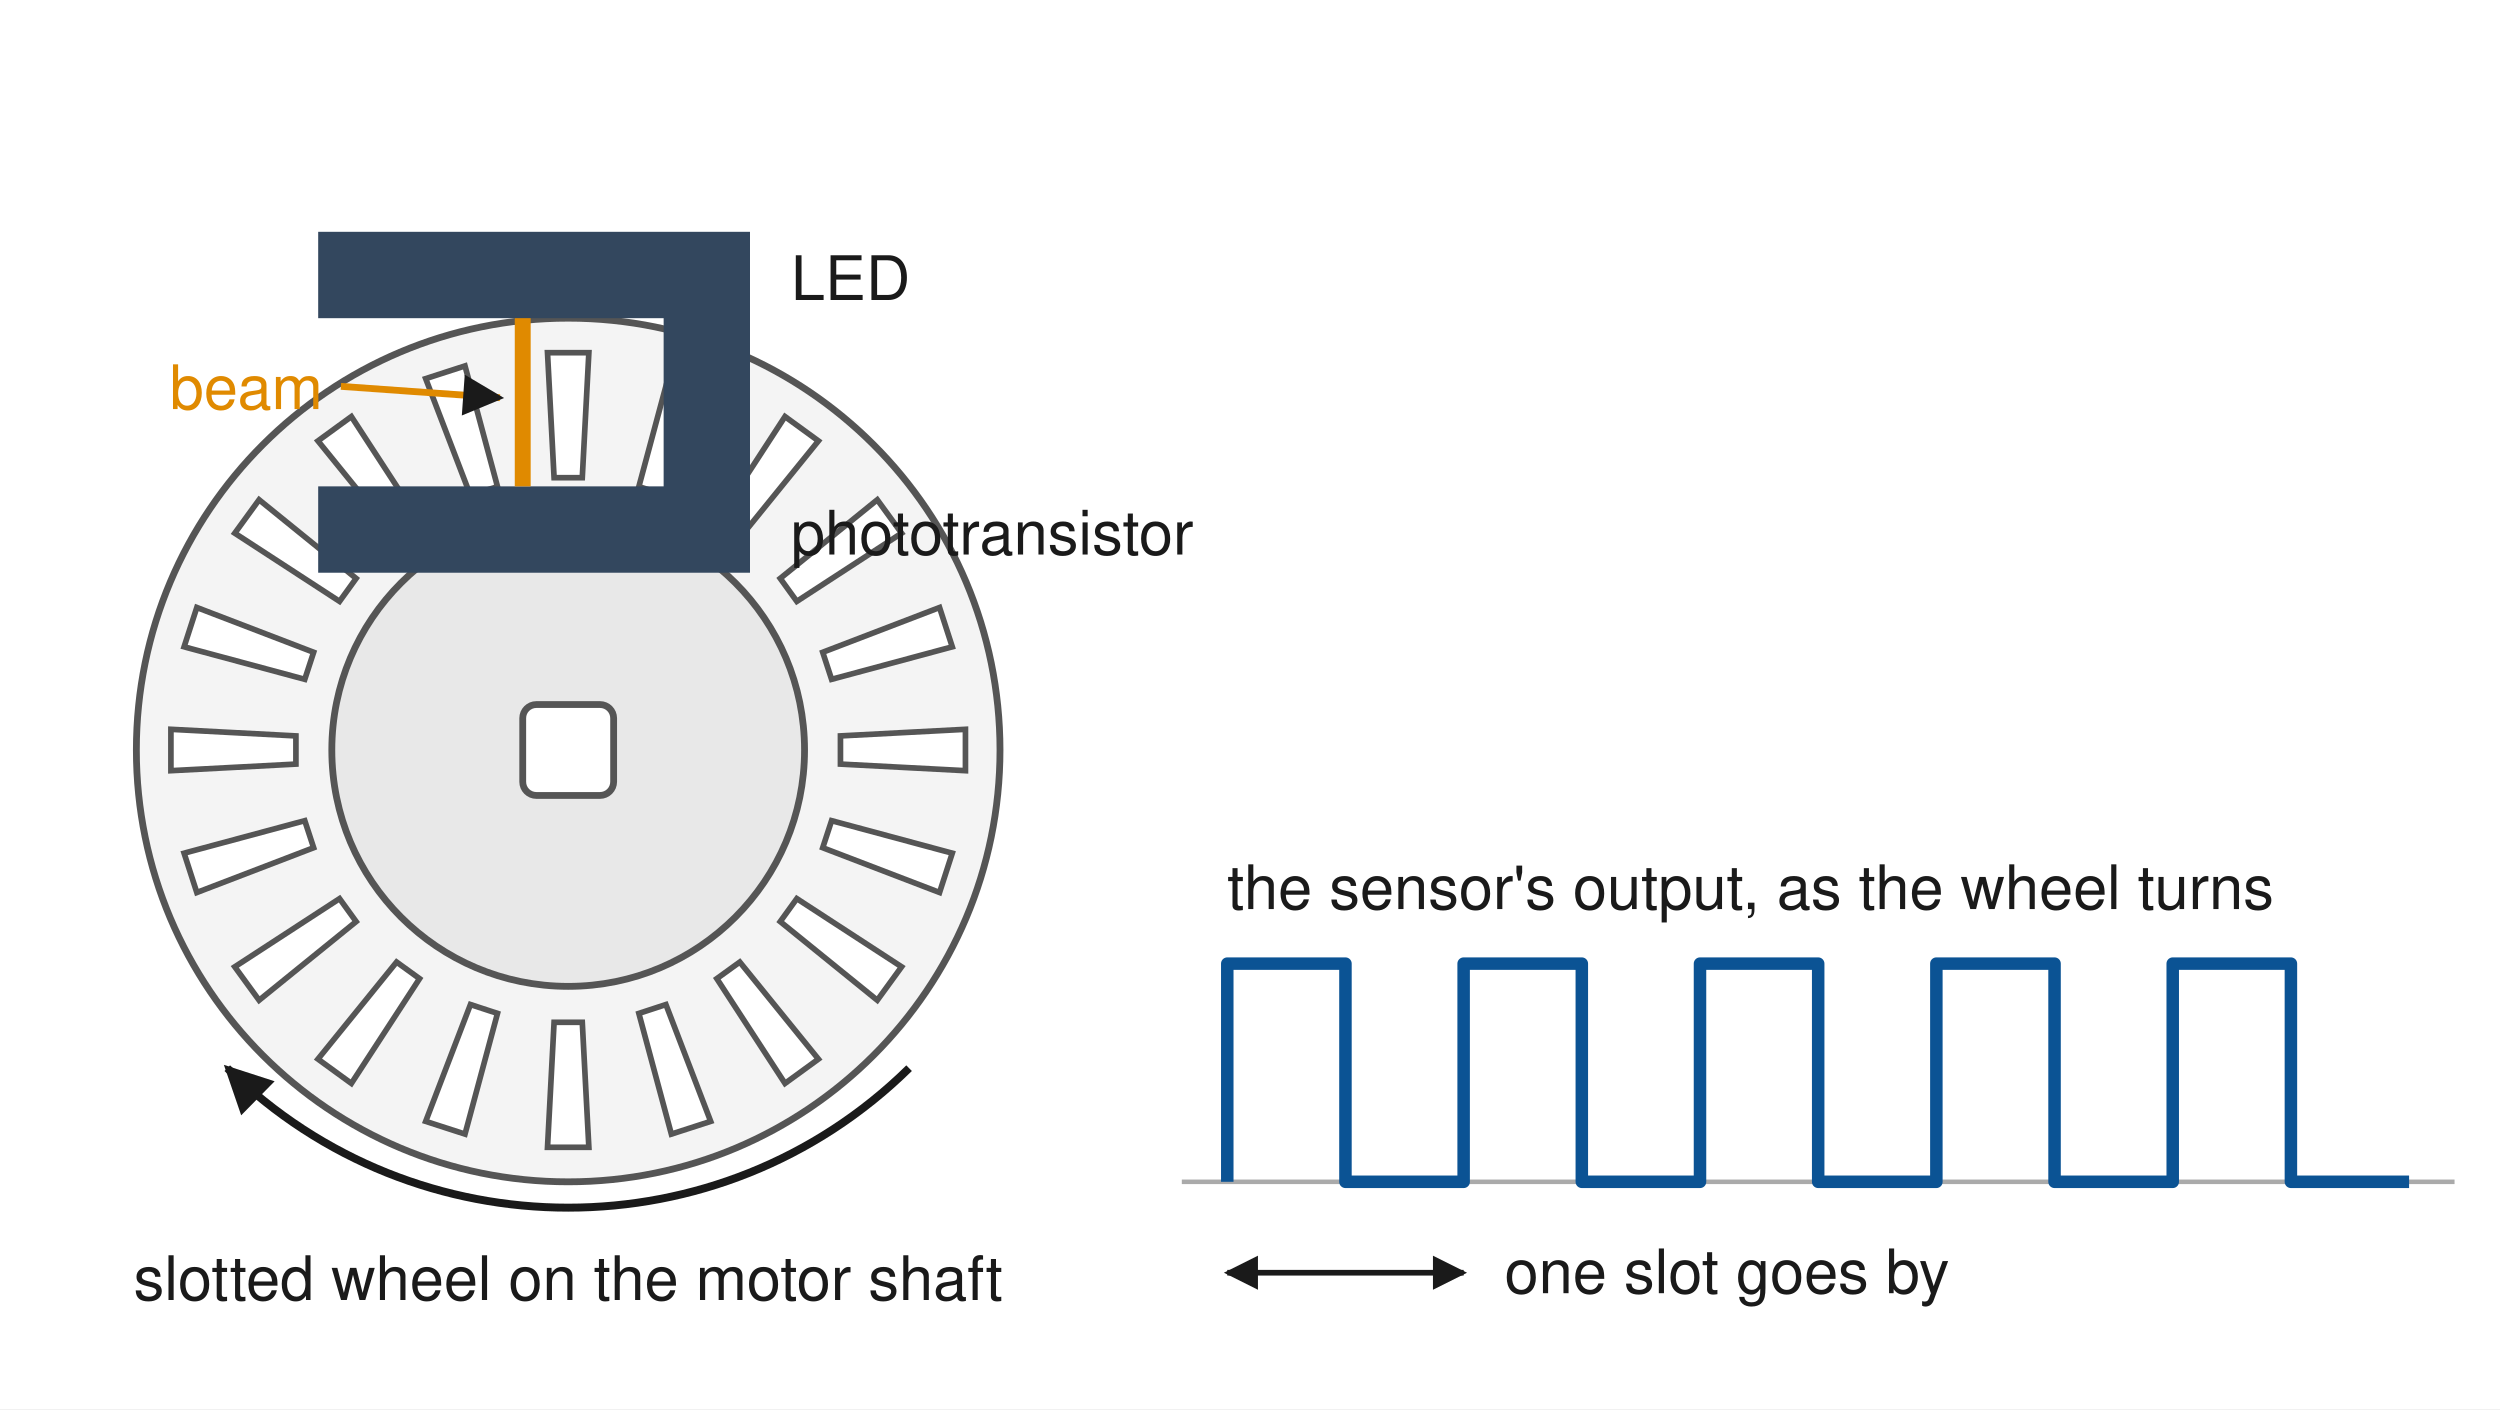
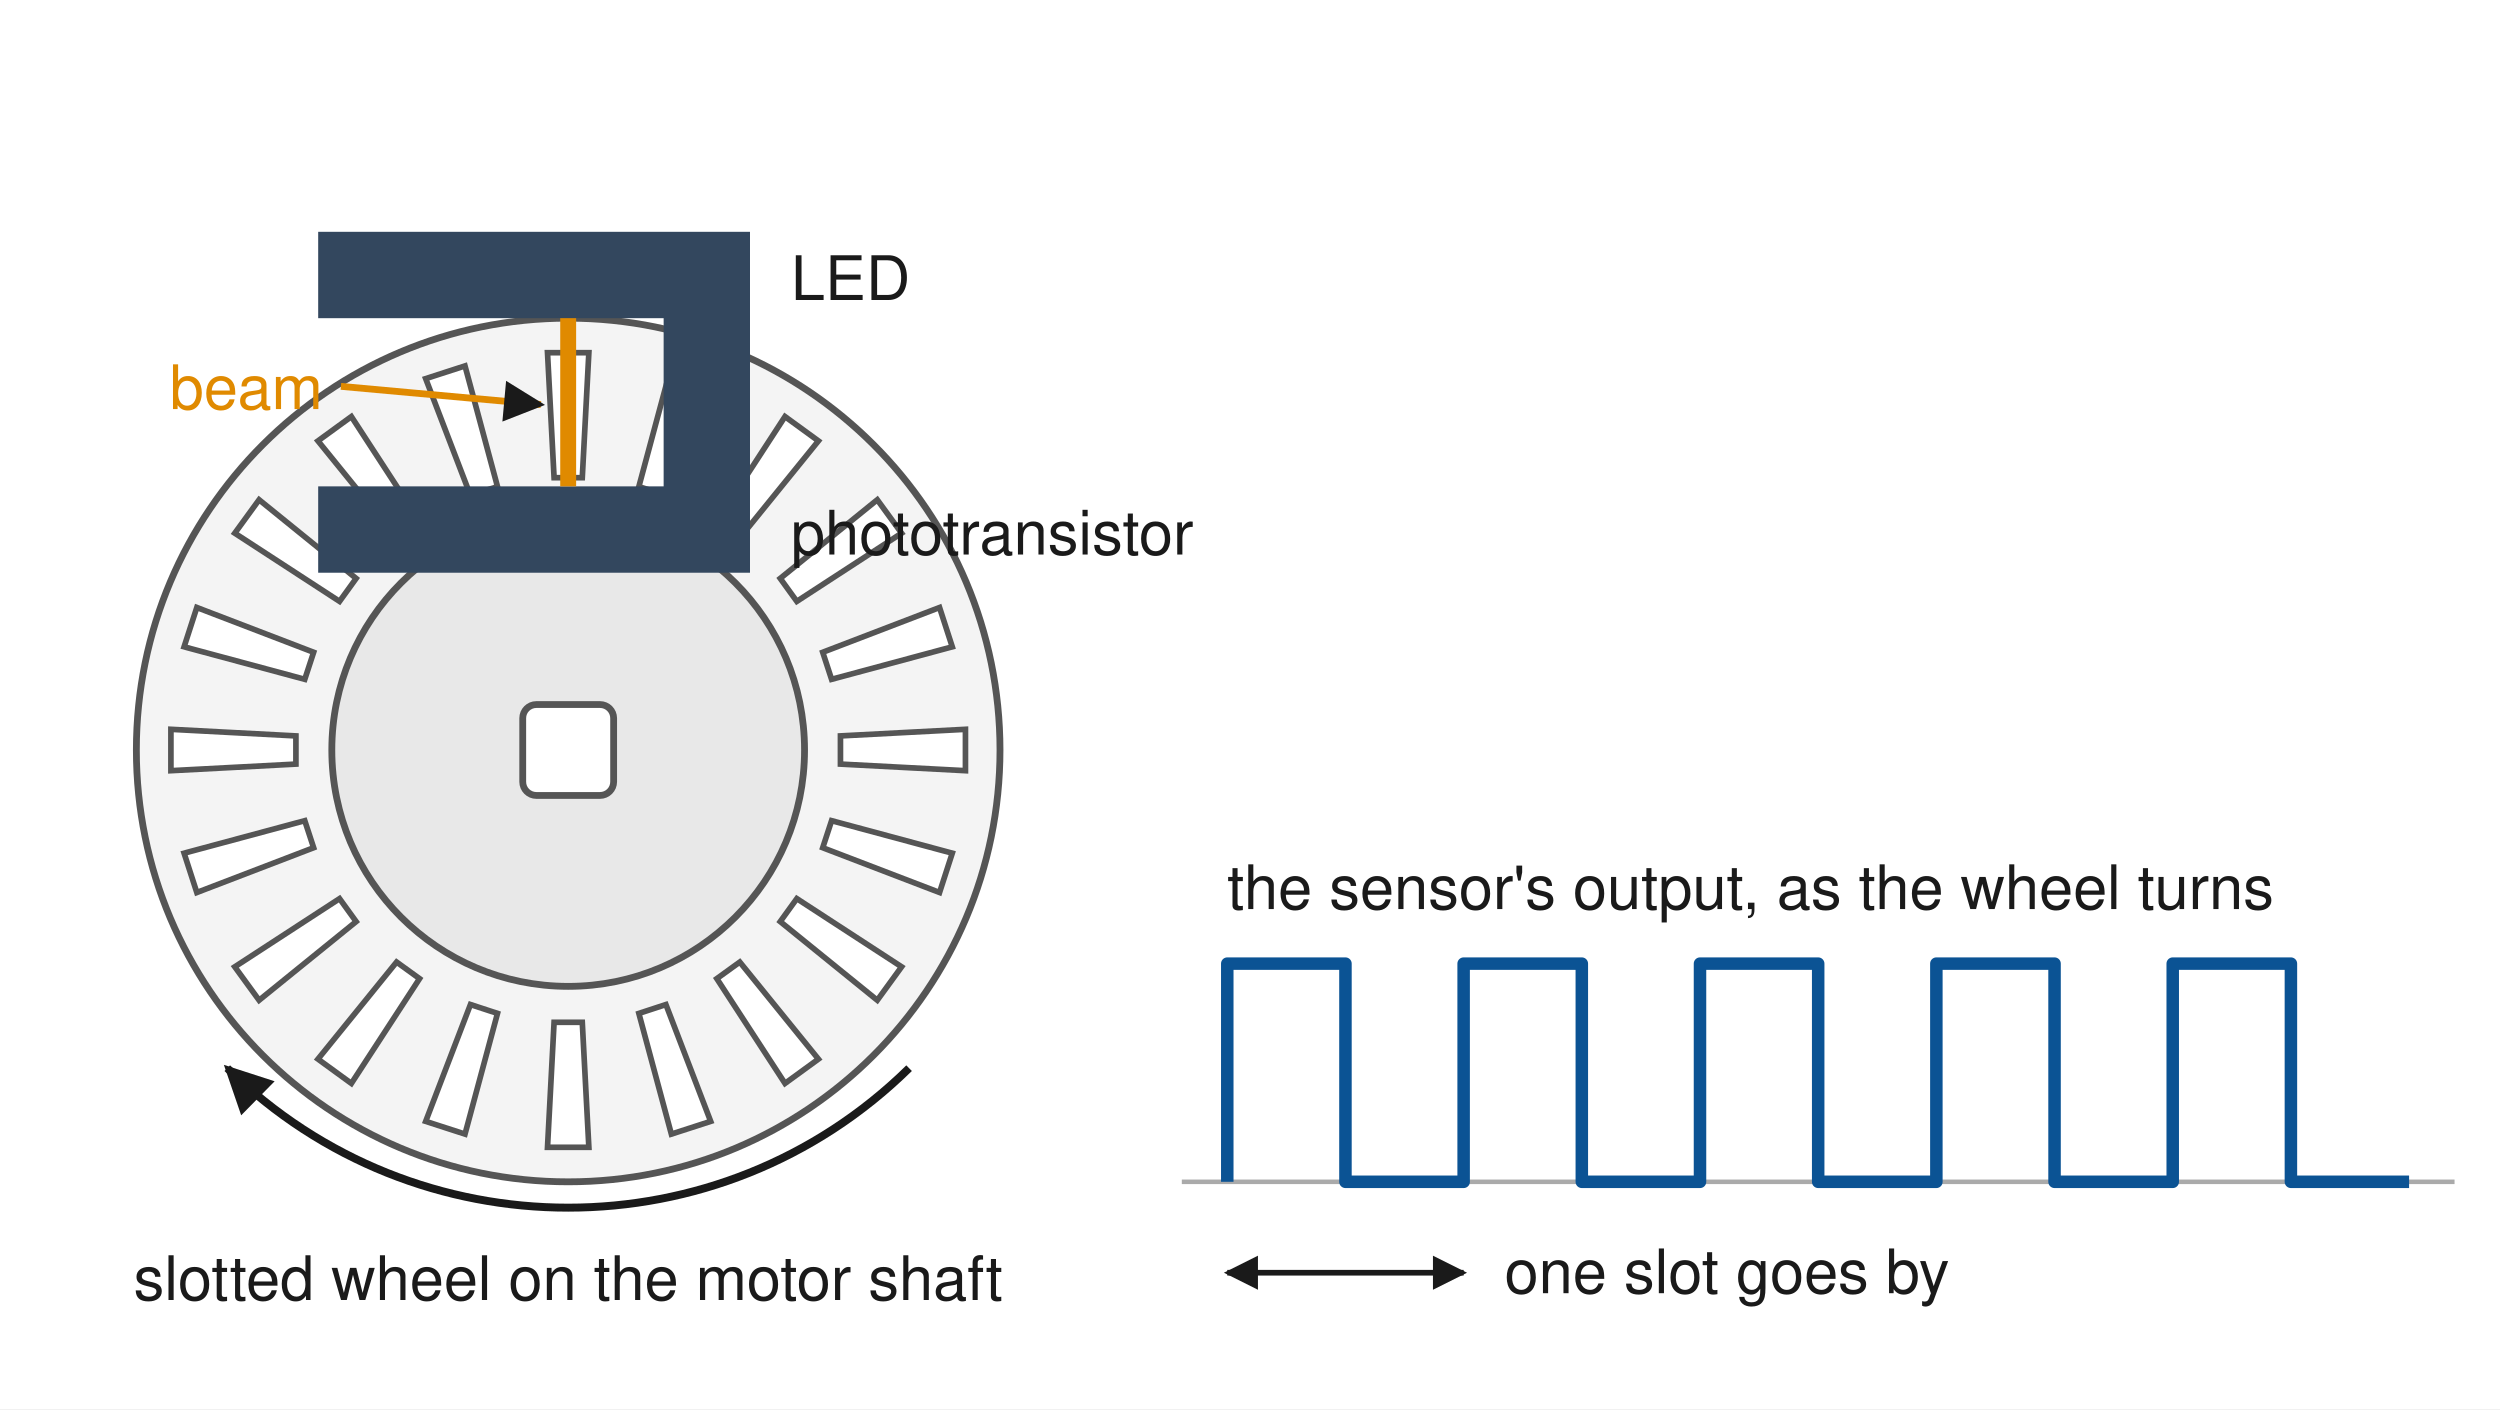
<svg xmlns="http://www.w3.org/2000/svg" viewBox="0 0 1100 620" width="1100" height="620">
  <defs>
    <marker id="ah" viewBox="0 0 10 10" refX="9" refY="5" markerWidth="6" markerHeight="6" orient="auto-start-reverse">
      <path d="M 0 0 L 10 5 L 0 10 z" fill="#1a1a1a" />
    </marker>
  </defs>
  <rect width="100%" height="100%" fill="#ffffff" />
  <g font-family="Helvetica, Arial, sans-serif" font-size="27" fill="#1a1a1a">
    <circle cx="250" cy="330" r="190" fill="#f4f4f4" stroke="#555555" stroke-width="3" />
    <circle cx="250" cy="330" r="104" fill="#e8e8e8" stroke="#555555" stroke-width="3" />
    <rect x="230" y="310" width="40" height="40" rx="6" fill="#ffffff" stroke="#555555" stroke-width="3" />
    <path d="M 240.9,155.2 L 259.1,155.2 L 256.2,210.2 L 243.8,210.2 Z" fill="#ffffff" stroke="#555555" stroke-width="2.5" />
    <path d="M 295.4,161.0 L 312.7,166.6 L 293.0,218.0 L 281.1,214.1 Z" fill="#ffffff" stroke="#555555" stroke-width="2.5" />
    <path d="M 345.4,183.3 L 360.1,194.0 L 325.5,236.7 L 315.4,229.4 Z" fill="#ffffff" stroke="#555555" stroke-width="2.5" />
    <path d="M 386.0,219.9 L 396.7,234.6 L 350.6,264.6 L 343.3,254.5 Z" fill="#ffffff" stroke="#555555" stroke-width="2.5" />
    <path d="M 413.4,267.3 L 419.0,284.6 L 365.9,298.9 L 362.0,287.0 Z" fill="#ffffff" stroke="#555555" stroke-width="2.5" />
    <path d="M 424.8,320.9 L 424.8,339.1 L 369.8,336.2 L 369.8,323.8 Z" fill="#ffffff" stroke="#555555" stroke-width="2.5" />
    <path d="M 419.0,375.4 L 413.4,392.7 L 362.0,373.0 L 365.9,361.1 Z" fill="#ffffff" stroke="#555555" stroke-width="2.5" />
    <path d="M 396.7,425.4 L 386.0,440.1 L 343.3,405.5 L 350.6,395.4 Z" fill="#ffffff" stroke="#555555" stroke-width="2.5" />
    <path d="M 360.1,466.0 L 345.4,476.7 L 315.4,430.6 L 325.5,423.3 Z" fill="#ffffff" stroke="#555555" stroke-width="2.5" />
    <path d="M 312.7,493.4 L 295.4,499.0 L 281.1,445.9 L 293.0,442.0 Z" fill="#ffffff" stroke="#555555" stroke-width="2.5" />
    <path d="M 259.1,504.8 L 240.9,504.8 L 243.8,449.8 L 256.2,449.8 Z" fill="#ffffff" stroke="#555555" stroke-width="2.5" />
    <path d="M 204.6,499.0 L 187.3,493.4 L 207.0,442.0 L 218.9,445.9 Z" fill="#ffffff" stroke="#555555" stroke-width="2.5" />
    <path d="M 154.6,476.7 L 139.9,466.0 L 174.5,423.3 L 184.6,430.6 Z" fill="#ffffff" stroke="#555555" stroke-width="2.5" />
    <path d="M 114.0,440.1 L 103.3,425.4 L 149.4,395.4 L 156.7,405.5 Z" fill="#ffffff" stroke="#555555" stroke-width="2.5" />
    <path d="M 86.6,392.7 L 81.0,375.4 L 134.1,361.1 L 138.0,373.0 Z" fill="#ffffff" stroke="#555555" stroke-width="2.5" />
    <path d="M 75.2,339.1 L 75.2,320.9 L 130.2,323.8 L 130.2,336.2 Z" fill="#ffffff" stroke="#555555" stroke-width="2.5" />
    <path d="M 81.0,284.6 L 86.6,267.3 L 138.0,287.0 L 134.1,298.9 Z" fill="#ffffff" stroke="#555555" stroke-width="2.5" />
    <path d="M 103.3,234.6 L 114.0,219.9 L 156.7,254.5 L 149.4,264.6 Z" fill="#ffffff" stroke="#555555" stroke-width="2.5" />
    <path d="M 139.9,194.0 L 154.6,183.3 L 184.6,229.4 L 174.5,236.7 Z" fill="#ffffff" stroke="#555555" stroke-width="2.5" />
    <path d="M 187.3,166.6 L 204.6,161.0 L 218.9,214.1 L 207.0,218.0 Z" fill="#ffffff" stroke="#555555" stroke-width="2.5" />
    <path d="M 400,470 A 214,214 0 0 1 100,470" fill="none" stroke="#1a1a1a" stroke-width="3.5" marker-end="url(#ah)" />
    <text x="250" y="572" text-anchor="middle">slotted wheel on the motor shaft</text>
    <path d="M 140,102 H 330 V 252 H 140 V 214 H 292 V 140 H 140 Z" fill="#33475e" />
-     <line x1="230" y1="140" x2="230" y2="214" stroke="#e08a00" stroke-width="7" />
+     <line x1="250" y1="140" x2="250" y2="214" stroke="#e08a00" stroke-width="7" />
    <text x="348" y="132">LED</text>
    <text x="348" y="244">phototransistor</text>
    <text x="142" y="180" text-anchor="end" fill="#e08a00">beam</text>
-     <line x1="150" y1="170" x2="220" y2="175" stroke="#e08a00" stroke-width="3" marker-end="url(#ah)" />
+     <line x1="150" y1="170" x2="238" y2="178" stroke="#e08a00" stroke-width="3" marker-end="url(#ah)" />
    <text x="540" y="400">the sensor's output, as the wheel turns</text>
    <line x1="520" y1="520" x2="1080" y2="520" stroke="#aaaaaa" stroke-width="2" />
    <path d="M 540.0,520.0 L 540.0,520.0 L 540.0,424.0 L 592.0,424.0 L 592.0,520.0 L 644.0,520.0 L 644.0,520.0 L 644.0,424.0 L 696.0,424.0 L 696.0,520.0 L 748.0,520.0 L 748.0,520.0 L 748.0,424.0 L 800.0,424.0 L 800.0,520.0 L 852.0,520.0 L 852.0,520.0 L 852.0,424.0 L 904.0,424.0 L 904.0,520.0 L 956.0,520.0 L 956.0,520.0 L 956.0,424.0 L 1008.0,424.0 L 1008.0,520.0 L 1060.0,520.0" fill="none" stroke="#0b5394" stroke-width="5.5" stroke-linejoin="round" />
    <line x1="540" y1="560" x2="644.0" y2="560" stroke="#1a1a1a" stroke-width="2.5" marker-start="url(#ah)" marker-end="url(#ah)" />
    <text x="662.0" y="569">one slot goes by</text>
  </g>
</svg>
